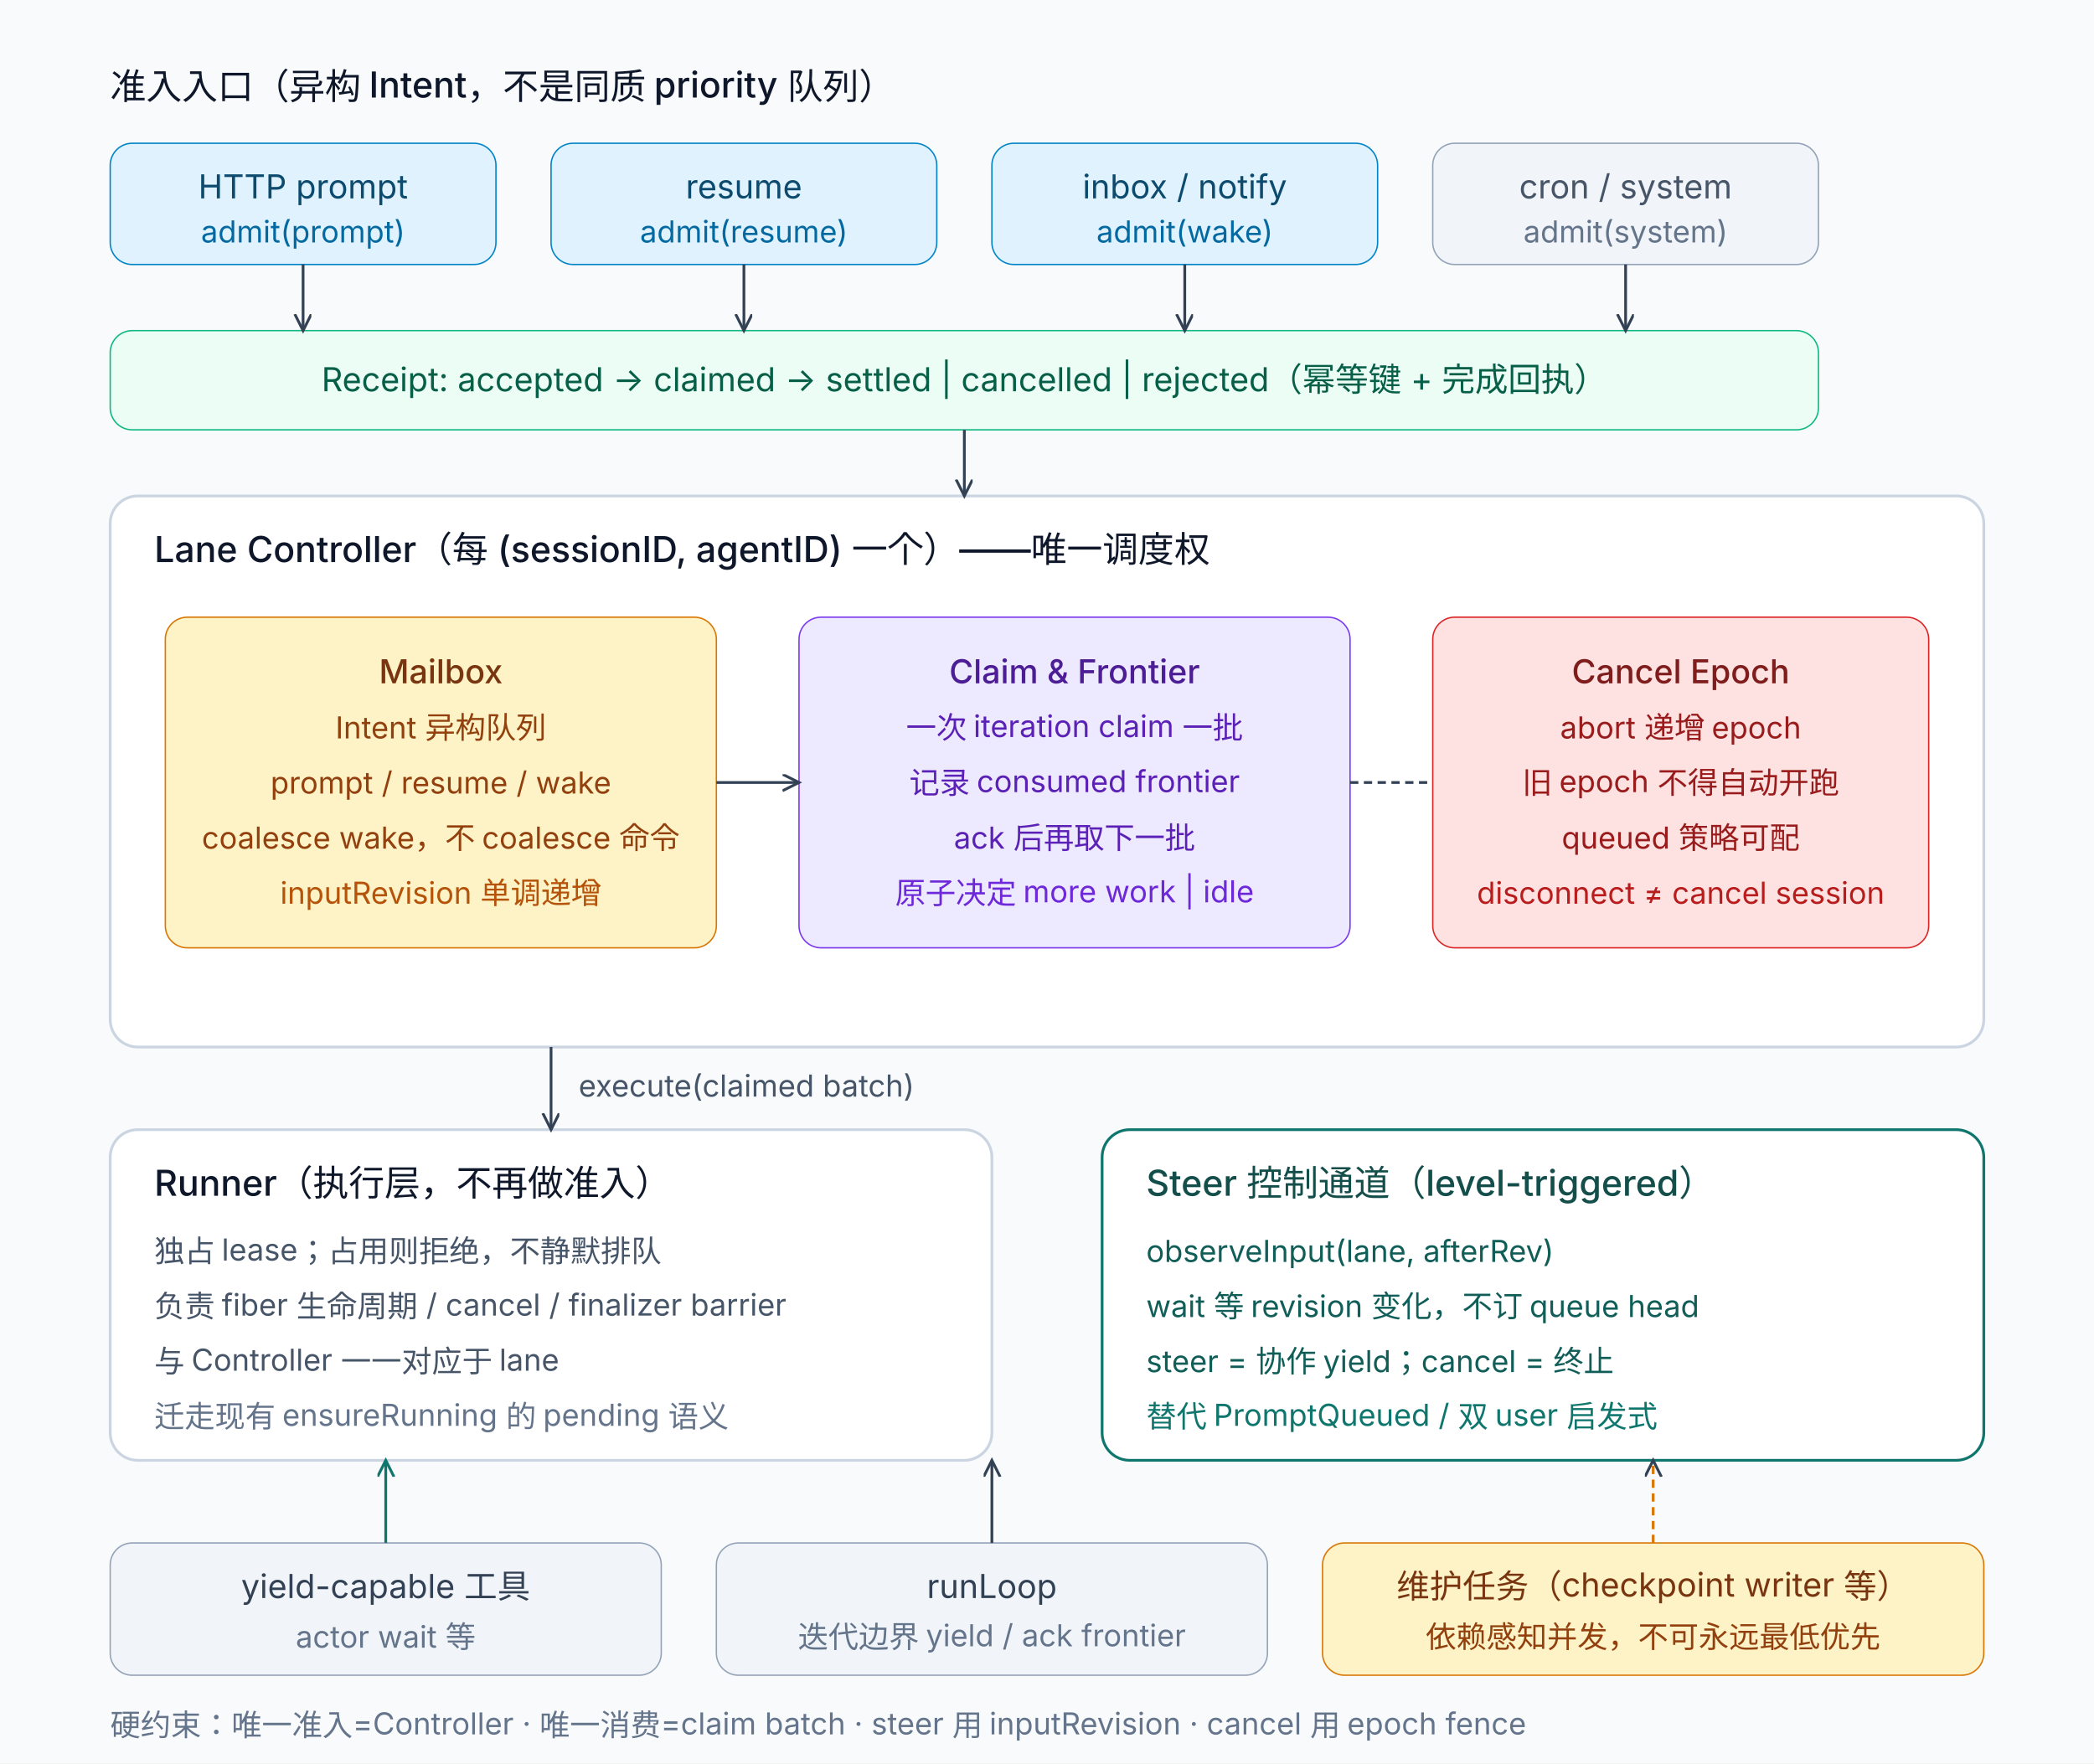
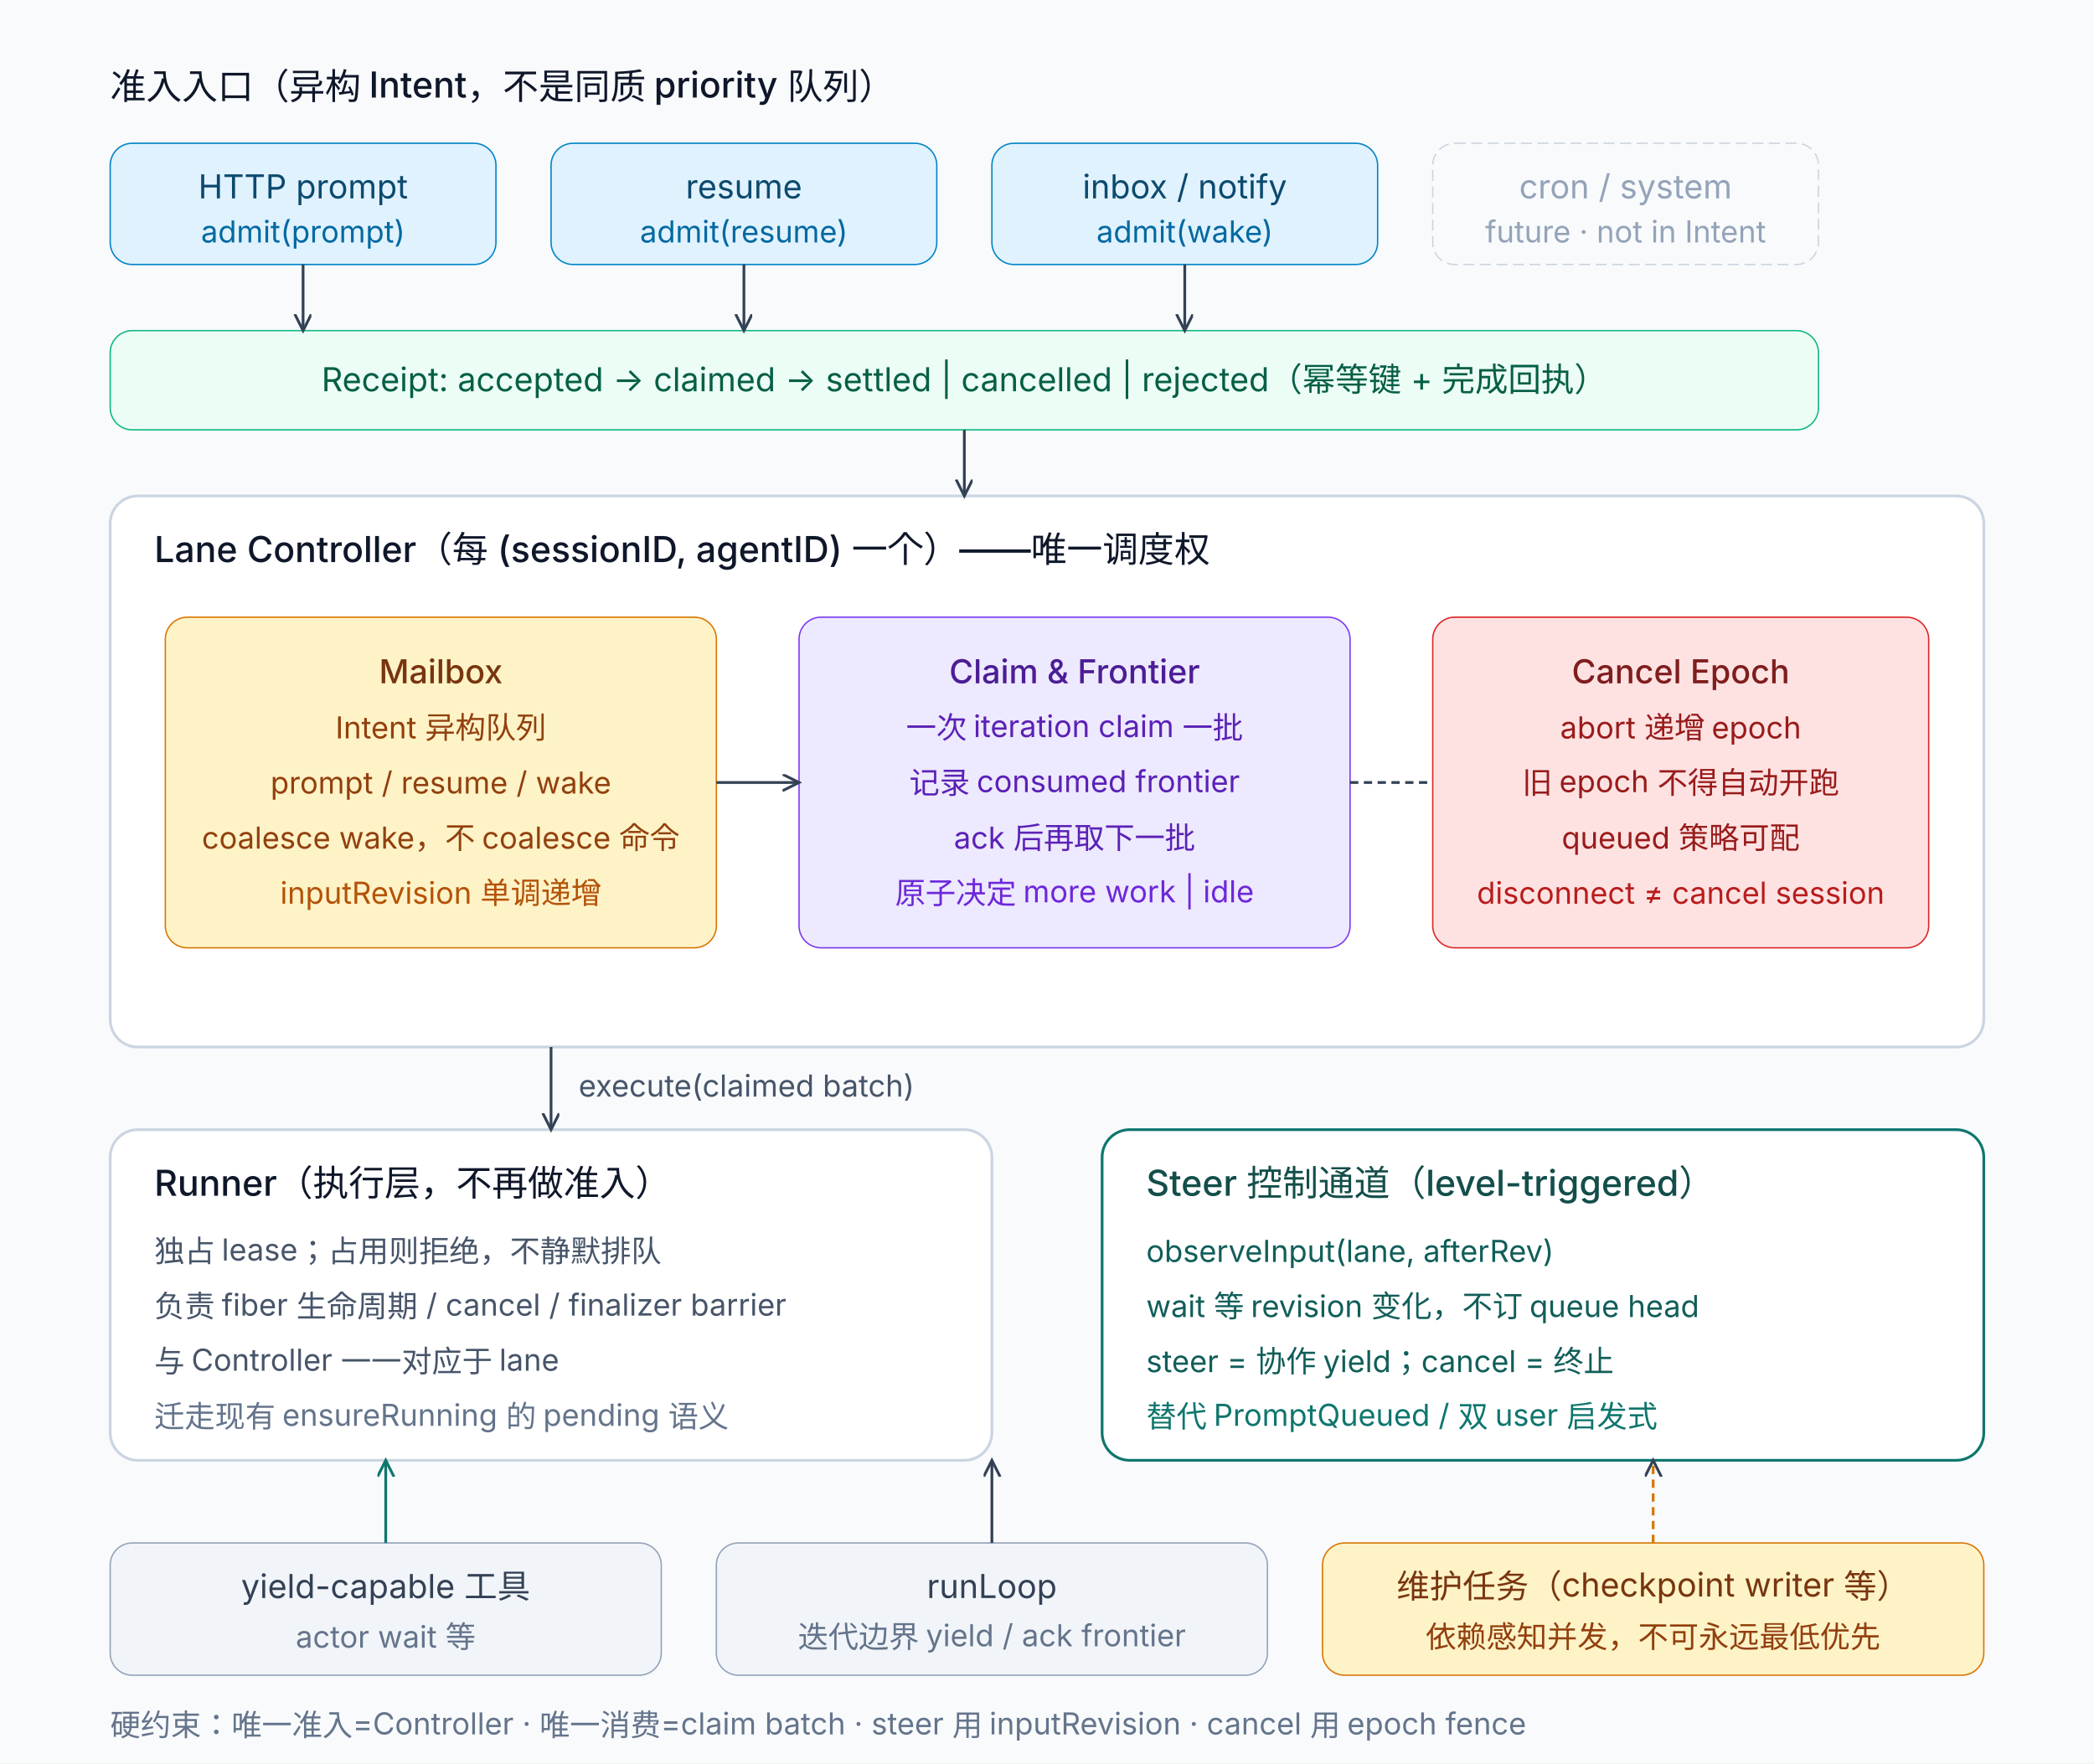
<svg xmlns="http://www.w3.org/2000/svg" viewBox="0 0 760 640" font-family="-apple-system, 'PingFang SC', 'Microsoft YaHei', sans-serif">
  <defs>
    <marker id="arr" markerWidth="8" markerHeight="8" refX="6" refY="3" orient="auto">
      <path d="M0,0 L6,3 L0,6" fill="none" stroke="#334155" stroke-width="1" />
    </marker>
    <marker id="arrA" markerWidth="8" markerHeight="8" refX="6" refY="3" orient="auto">
      <path d="M0,0 L6,3 L0,6" fill="none" stroke="#0F766E" stroke-width="1" />
    </marker>
  </defs>
  <rect width="760" height="640" fill="#F8FAFC" />
  <text x="40" y="36" font-size="13" font-weight="500" fill="#0F172A">准入入口（异构 Intent，不是同质 priority 队列）</text>
  <rect x="40" y="52" width="140" height="44" rx="8" fill="#E0F2FE" stroke="#0284C7" stroke-width="0.5" />
  <text x="110" y="72" font-size="12" text-anchor="middle" fill="#0C4A6E">HTTP prompt</text>
  <text x="110" y="88" font-size="11" text-anchor="middle" fill="#0369A1">admit(prompt)</text>
  <rect x="200" y="52" width="140" height="44" rx="8" fill="#E0F2FE" stroke="#0284C7" stroke-width="0.5" />
  <text x="270" y="72" font-size="12" text-anchor="middle" fill="#0C4A6E">resume</text>
  <text x="270" y="88" font-size="11" text-anchor="middle" fill="#0369A1">admit(resume)</text>
  <rect x="360" y="52" width="140" height="44" rx="8" fill="#E0F2FE" stroke="#0284C7" stroke-width="0.5" />
  <text x="430" y="72" font-size="12" text-anchor="middle" fill="#0C4A6E">inbox / notify</text>
  <text x="430" y="88" font-size="11" text-anchor="middle" fill="#0369A1">admit(wake)</text>
-   <rect x="520" y="52" width="140" height="44" rx="8" fill="#F1F5F9" stroke="#94A3B8" stroke-width="0.5" />
-   <text x="590" y="72" font-size="12" text-anchor="middle" fill="#475569">cron / system</text>
-   <text x="590" y="88" font-size="11" text-anchor="middle" fill="#64748B">admit(system)</text>
+   <rect x="520" y="52" width="140" height="44" rx="8" fill="#F8FAFC" stroke="#CBD5E1" stroke-width="0.5" stroke-dasharray="4 2" />
+   <text x="590" y="72" font-size="12" text-anchor="middle" fill="#94A3B8">cron / system</text>
+   <text x="590" y="88" font-size="11" text-anchor="middle" fill="#94A3B8">future · not in Intent</text>
  <rect x="40" y="120" width="620" height="36" rx="8" fill="#ECFDF5" stroke="#10B981" stroke-width="0.5" />
  <text x="350" y="142" font-size="12" text-anchor="middle" fill="#065F46">Receipt: accepted → claimed → settled | cancelled | rejected（幂等键 + 完成回执）</text>
  <line x1="110" y1="96" x2="110" y2="120" stroke="#334155" stroke-width="1" marker-end="url(#arr)" />
  <line x1="270" y1="96" x2="270" y2="120" stroke="#334155" stroke-width="1" marker-end="url(#arr)" />
  <line x1="430" y1="96" x2="430" y2="120" stroke="#334155" stroke-width="1" marker-end="url(#arr)" />
-   <line x1="590" y1="96" x2="590" y2="120" stroke="#334155" stroke-width="1" marker-end="url(#arr)" />
  <rect x="40" y="180" width="680" height="200" rx="10" fill="#FFFFFF" stroke="#CBD5E1" stroke-width="1" />
  <text x="56" y="204" font-size="13" font-weight="500" fill="#0F172A">Lane Controller（每 (sessionID, agentID) 一个）——唯一调度权</text>
  <rect x="60" y="224" width="200" height="120" rx="8" fill="#FEF3C7" stroke="#D97706" stroke-width="0.5" />
  <text x="160" y="248" font-size="12" font-weight="500" text-anchor="middle" fill="#78350F">Mailbox</text>
  <text x="160" y="268" font-size="11" text-anchor="middle" fill="#92400E">Intent 异构队列</text>
  <text x="160" y="288" font-size="11" text-anchor="middle" fill="#92400E">prompt / resume / wake</text>
  <text x="160" y="308" font-size="11" text-anchor="middle" fill="#92400E">coalesce wake，不 coalesce 命令</text>
  <text x="160" y="328" font-size="11" text-anchor="middle" fill="#B45309">inputRevision 单调递增</text>
  <rect x="290" y="224" width="200" height="120" rx="8" fill="#EDE9FE" stroke="#7C3AED" stroke-width="0.5" />
  <text x="390" y="248" font-size="12" font-weight="500" text-anchor="middle" fill="#4C1D95">Claim &amp; Frontier</text>
  <text x="390" y="268" font-size="11" text-anchor="middle" fill="#5B21B6">一次 iteration claim 一批</text>
  <text x="390" y="288" font-size="11" text-anchor="middle" fill="#5B21B6">记录 consumed frontier</text>
  <text x="390" y="308" font-size="11" text-anchor="middle" fill="#5B21B6">ack 后再取下一批</text>
  <text x="390" y="328" font-size="11" text-anchor="middle" fill="#6D28D9">原子决定 more work | idle</text>
  <rect x="520" y="224" width="180" height="120" rx="8" fill="#FEE2E2" stroke="#DC2626" stroke-width="0.5" />
  <text x="610" y="248" font-size="12" font-weight="500" text-anchor="middle" fill="#7F1D1D">Cancel Epoch</text>
  <text x="610" y="268" font-size="11" text-anchor="middle" fill="#991B1B">abort 递增 epoch</text>
  <text x="610" y="288" font-size="11" text-anchor="middle" fill="#991B1B">旧 epoch 不得自动开跑</text>
  <text x="610" y="308" font-size="11" text-anchor="middle" fill="#991B1B">queued 策略可配</text>
  <text x="610" y="328" font-size="11" text-anchor="middle" fill="#B91C1C">disconnect ≠ cancel session</text>
  <line x1="260" y1="284" x2="290" y2="284" stroke="#334155" stroke-width="1" marker-end="url(#arr)" />
  <line x1="490" y1="284" x2="520" y2="284" stroke="#334155" stroke-width="1" stroke-dasharray="3 2" />
  <line x1="350" y1="156" x2="350" y2="180" stroke="#334155" stroke-width="1" marker-end="url(#arr)" />
  <rect x="40" y="410" width="320" height="120" rx="10" fill="#FFFFFF" stroke="#CBD5E1" stroke-width="1" />
  <text x="56" y="434" font-size="13" font-weight="500" fill="#0F172A">Runner（执行层，不再做准入）</text>
  <text x="56" y="458" font-size="11" fill="#475569">独占 lease；占用则拒绝，不静默排队</text>
  <text x="56" y="478" font-size="11" fill="#475569">负责 fiber 生命周期 / cancel / finalizer barrier</text>
  <text x="56" y="498" font-size="11" fill="#475569">与 Controller 一一对应于 lane</text>
  <text x="56" y="518" font-size="11" fill="#64748B">迁走现有 ensureRunning 的 pending 语义</text>
  <line x1="200" y1="380" x2="200" y2="410" stroke="#334155" stroke-width="1" marker-end="url(#arr)" />
  <text x="210" y="398" font-size="11" fill="#475569">execute(claimed batch)</text>
  <rect x="400" y="410" width="320" height="120" rx="10" fill="#FFFFFF" stroke="#0F766E" stroke-width="1" />
  <text x="416" y="434" font-size="13" font-weight="500" fill="#134E4A">Steer 控制通道（level-triggered）</text>
  <text x="416" y="458" font-size="11" fill="#115E59">observeInput(lane, afterRev)</text>
  <text x="416" y="478" font-size="11" fill="#115E59">wait 等 revision 变化，不订 queue head</text>
  <text x="416" y="498" font-size="11" fill="#115E59">steer = 协作 yield；cancel = 终止</text>
  <text x="416" y="518" font-size="11" fill="#0F766E">替代 PromptQueued / 双 user 启发式</text>
  <rect x="40" y="560" width="200" height="48" rx="8" fill="#F1F5F9" stroke="#94A3B8" stroke-width="0.5" />
  <text x="140" y="580" font-size="12" text-anchor="middle" fill="#334155">yield-capable 工具</text>
  <text x="140" y="598" font-size="11" text-anchor="middle" fill="#64748B">actor wait 等</text>
  <rect x="260" y="560" width="200" height="48" rx="8" fill="#F1F5F9" stroke="#94A3B8" stroke-width="0.5" />
  <text x="360" y="580" font-size="12" text-anchor="middle" fill="#334155">runLoop</text>
  <text x="360" y="598" font-size="11" text-anchor="middle" fill="#64748B">迭代边界 yield / ack frontier</text>
  <rect x="480" y="560" width="240" height="48" rx="8" fill="#FEF3C7" stroke="#D97706" stroke-width="0.5" />
  <text x="600" y="580" font-size="12" text-anchor="middle" fill="#78350F">维护任务（checkpoint writer 等）</text>
  <text x="600" y="598" font-size="11" text-anchor="middle" fill="#92400E">依赖感知并发，不可永远最低优先</text>
  <line x1="140" y1="560" x2="140" y2="530" stroke="#0F766E" stroke-width="1" marker-end="url(#arrA)" />
  <line x1="360" y1="560" x2="360" y2="530" stroke="#334155" stroke-width="1" marker-end="url(#arr)" />
  <line x1="600" y1="560" x2="600" y2="530" stroke="#D97706" stroke-width="1" stroke-dasharray="3 2" marker-end="url(#arr)" />
  <text x="40" y="630" font-size="11" fill="#64748B">硬约束：唯一准入=Controller · 唯一消费=claim batch · steer 用 inputRevision · cancel 用 epoch fence</text>
</svg>
